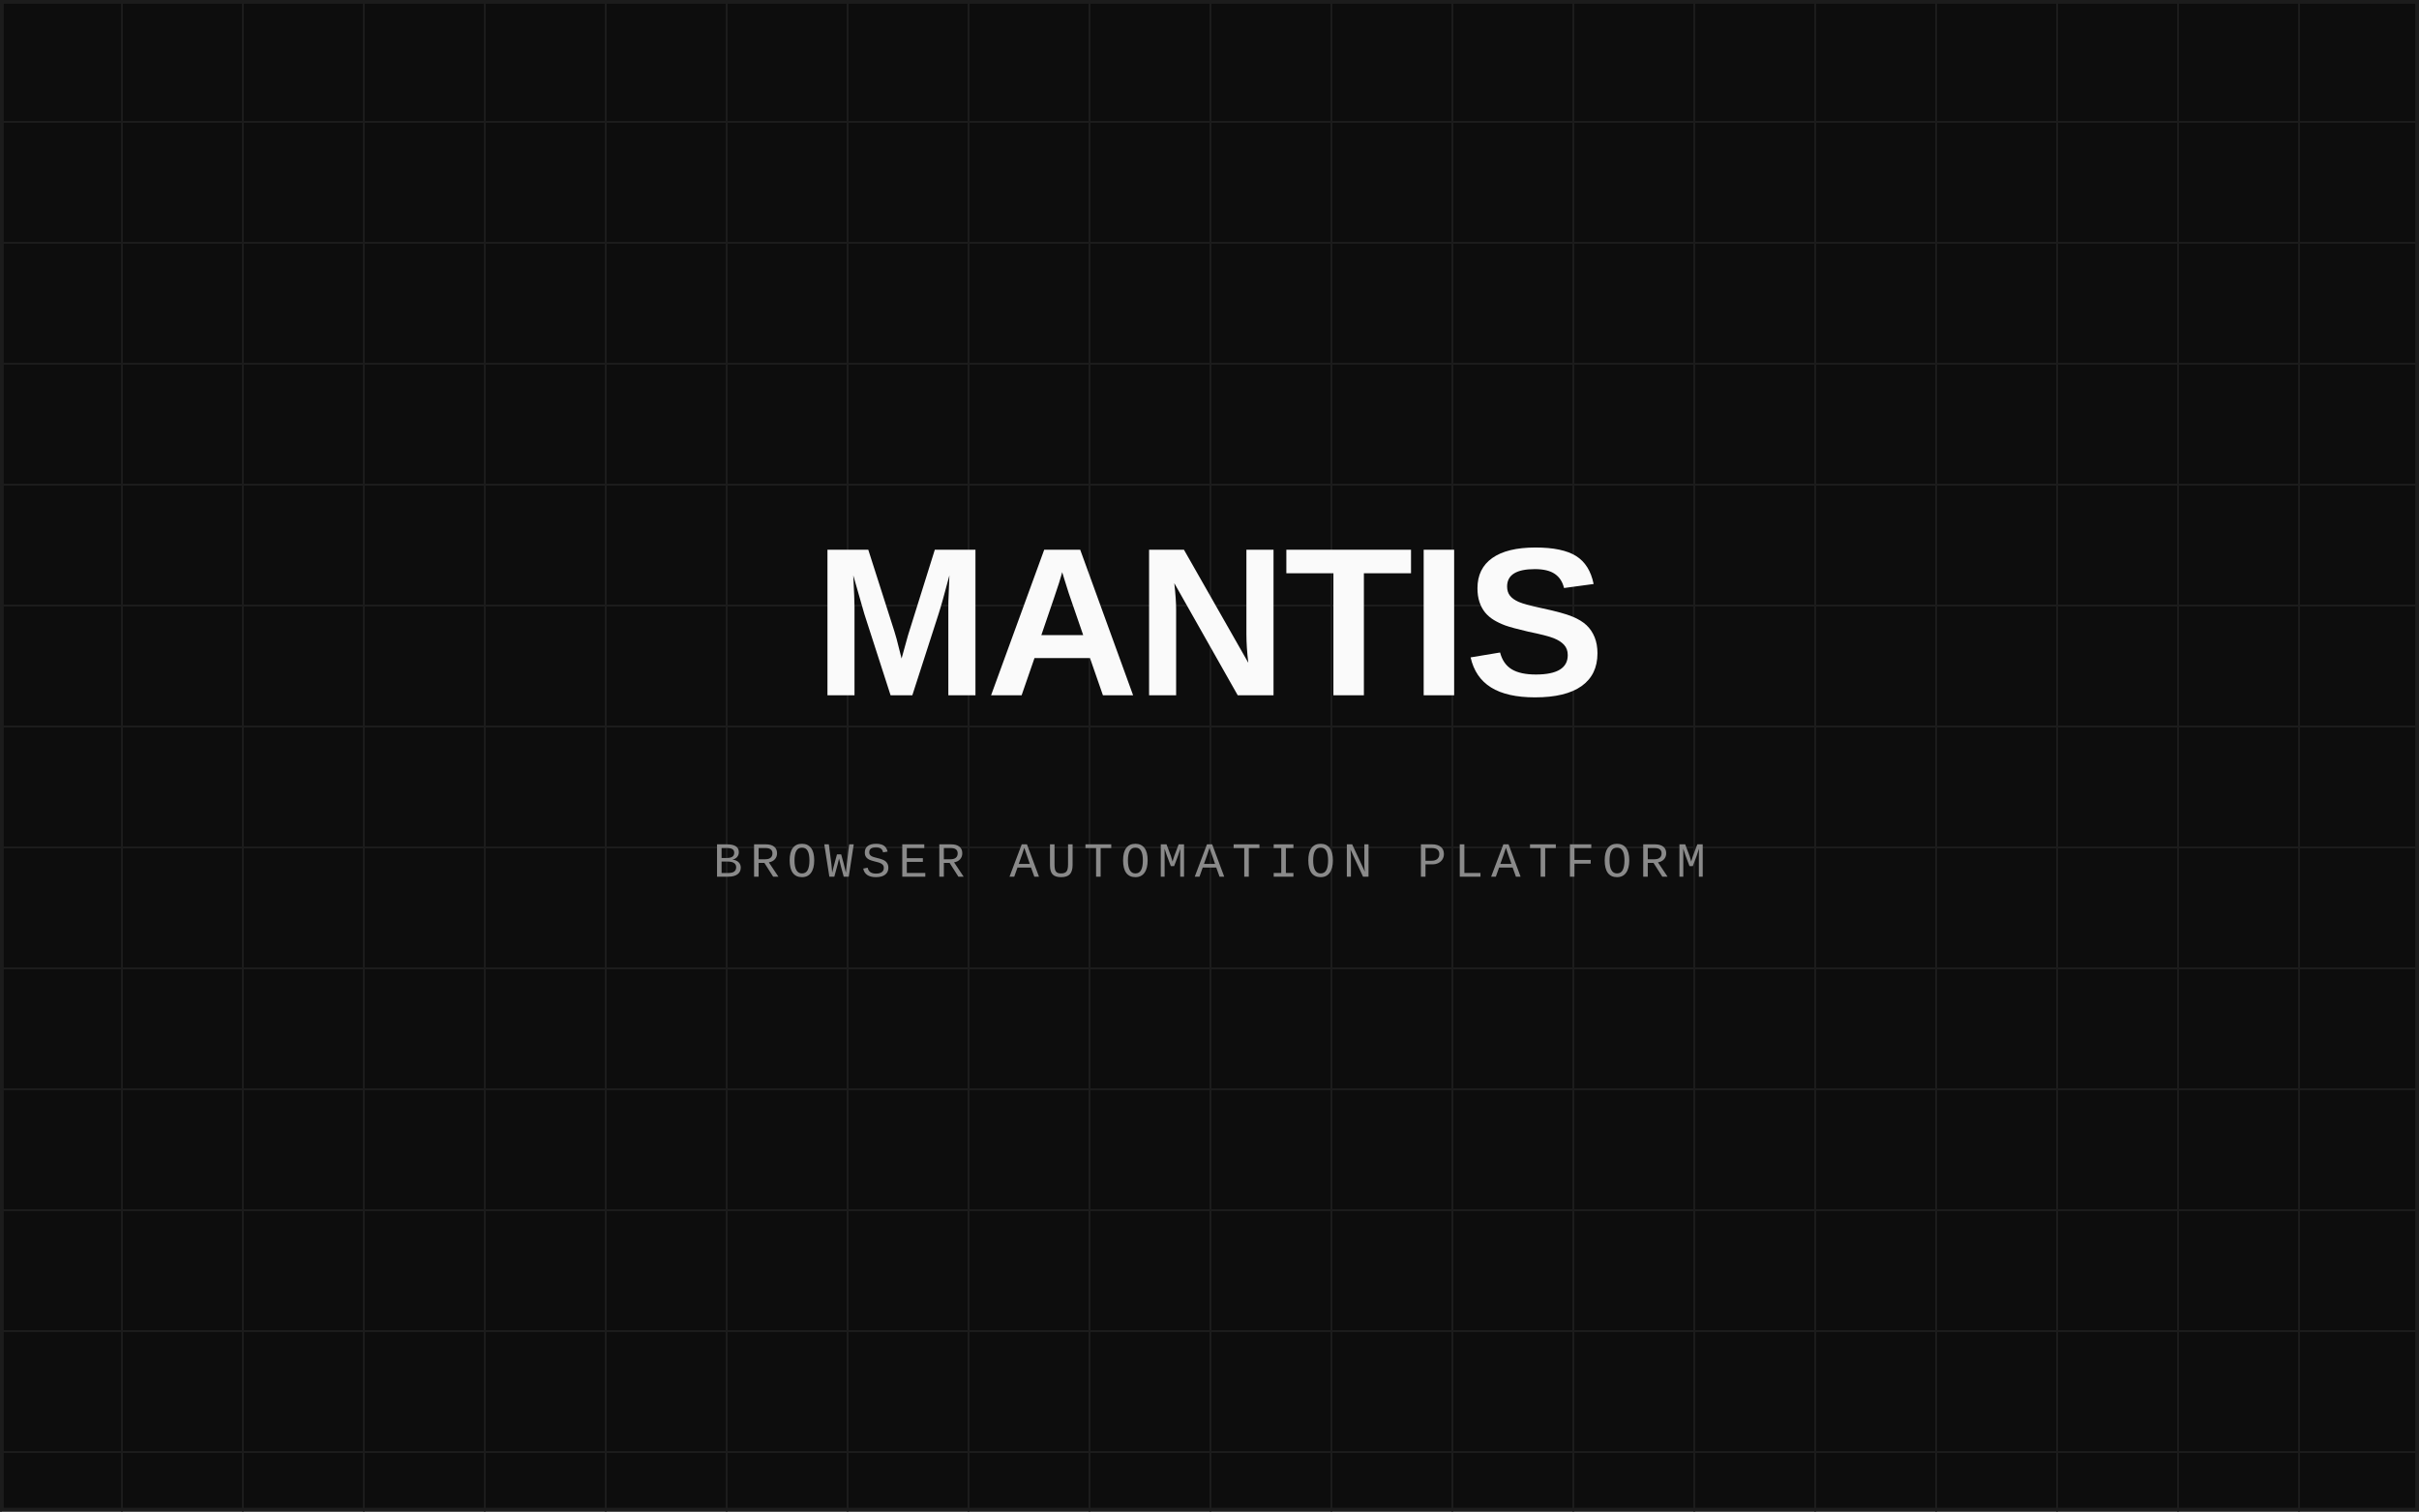
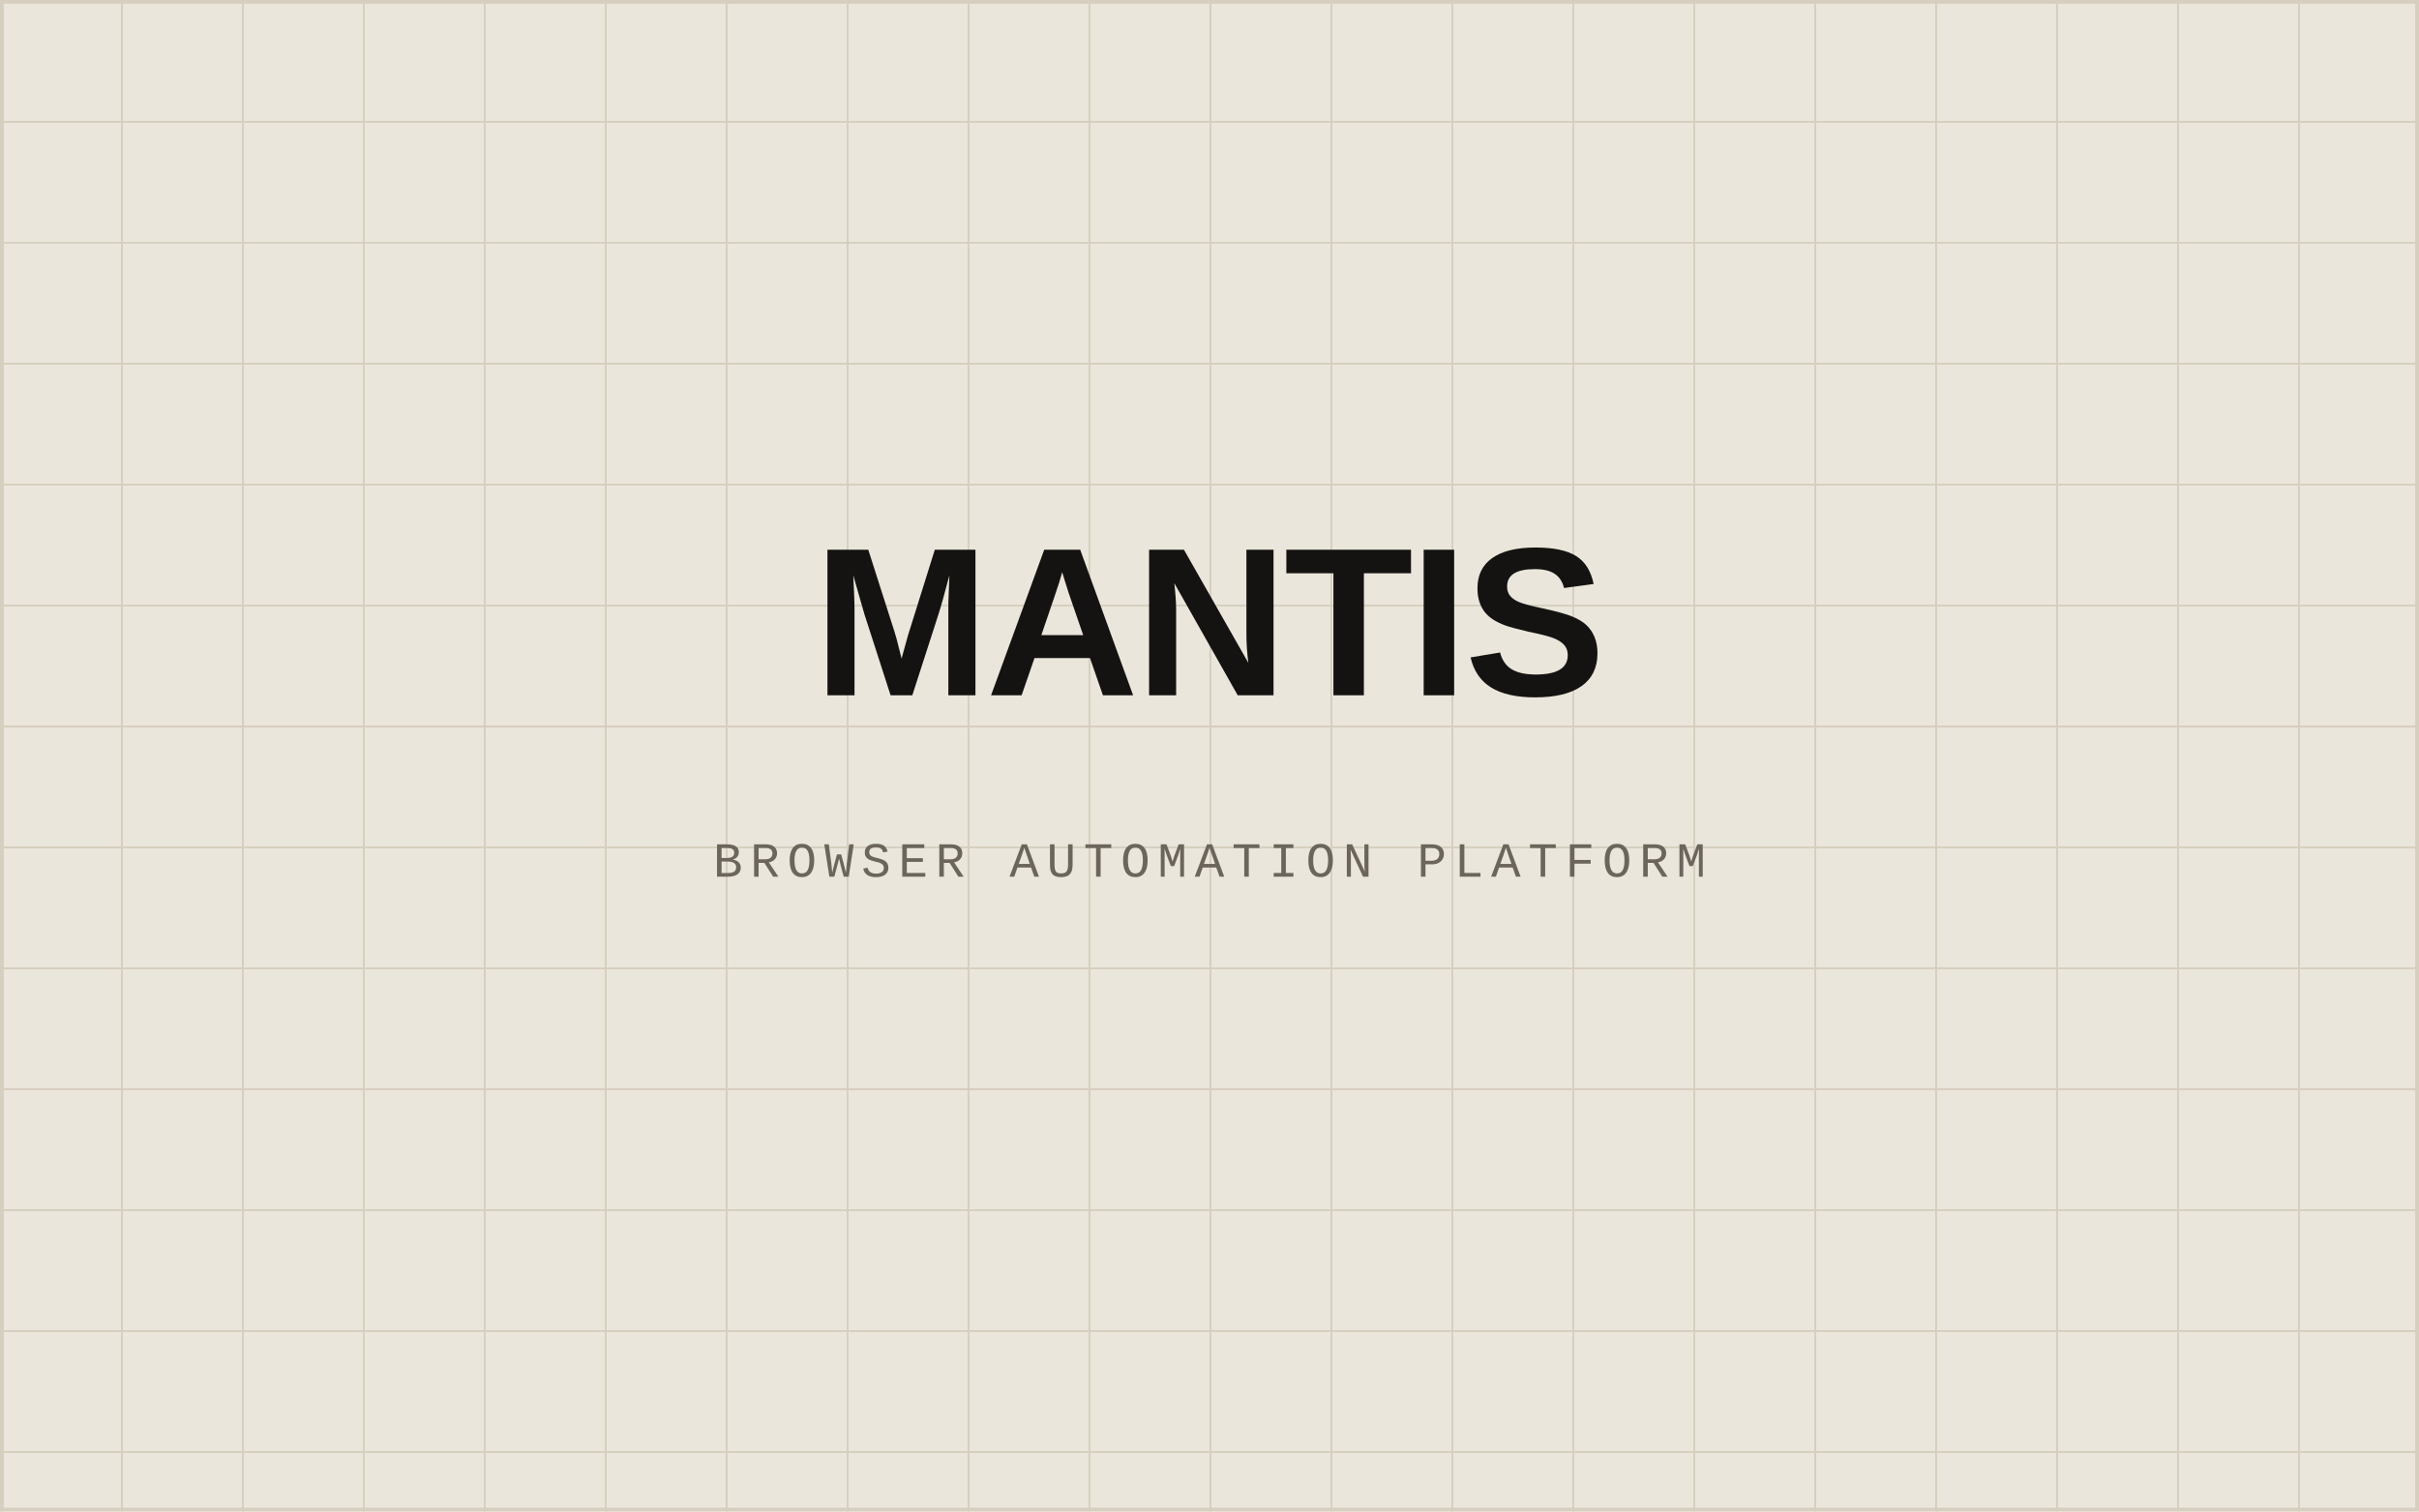
<svg xmlns="http://www.w3.org/2000/svg" viewBox="0 0 640 400" width="640" height="400">
  <defs>
    <pattern id="grid" width="32" height="32" patternUnits="userSpaceOnUse">
-       <path d="M 32 0 L 0 0 0 32" fill="none" stroke="#1C1C1C" stroke-width="1" />
+       <path d="M 32 0 L 0 0 0 32" fill="none" stroke="#D6CFBF" stroke-width="1" />
    </pattern>
  </defs>
-   <rect width="640" height="400" fill="#0D0D0D" />
+   <rect width="640" height="400" fill="#EBE6DB" />
  <rect width="640" height="400" fill="url(#grid)" />
-   <rect x="0.5" y="0.5" width="639" height="399" fill="none" stroke="#1C1C1C" />
-   <text x="50%" y="46%" text-anchor="middle" font-family="Arial, sans-serif" font-weight="700" font-size="56" letter-spacing="-1" fill="#FAFAFA">MANTIS</text>
-   <text x="50%" y="58%" text-anchor="middle" font-family="Courier New, monospace" font-size="13" letter-spacing="2" fill="#8A8A8A">BROWSER AUTOMATION PLATFORM</text>
+   <rect x="0.5" y="0.5" width="639" height="399" fill="none" stroke="#D6CFBF" />
+   <text x="50%" y="46%" text-anchor="middle" font-family="Arial, sans-serif" font-weight="700" font-size="56" letter-spacing="-1" fill="#151311">MANTIS</text>
+   <text x="50%" y="58%" text-anchor="middle" font-family="Courier New, monospace" font-size="13" letter-spacing="2" fill="#6B655C">BROWSER AUTOMATION PLATFORM</text>
</svg>
